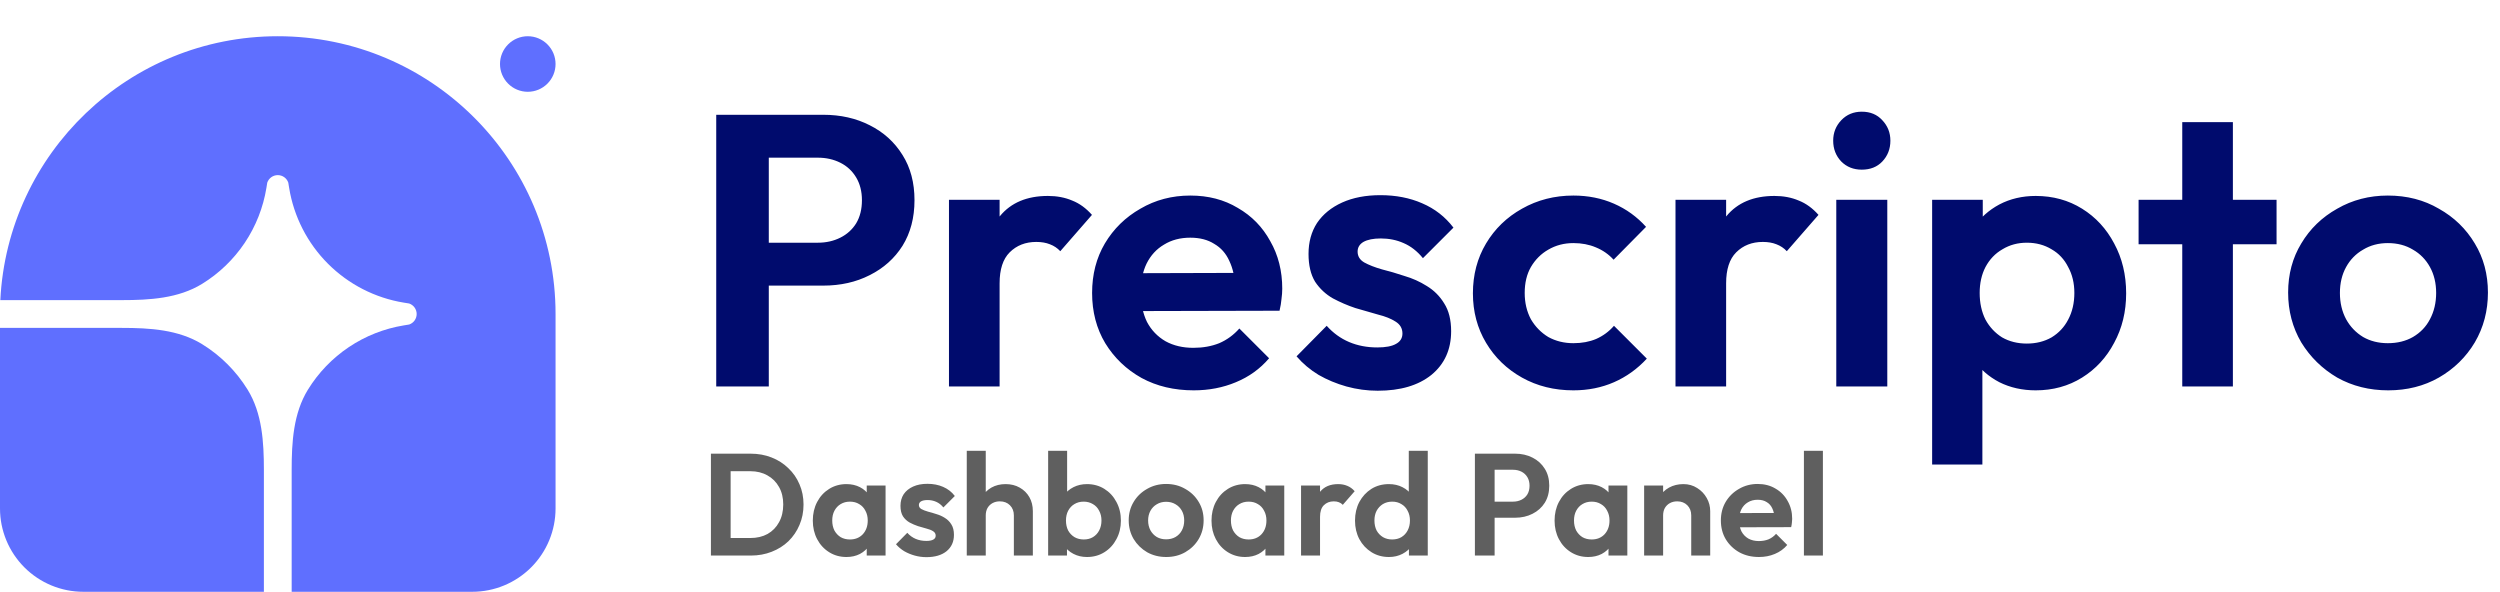
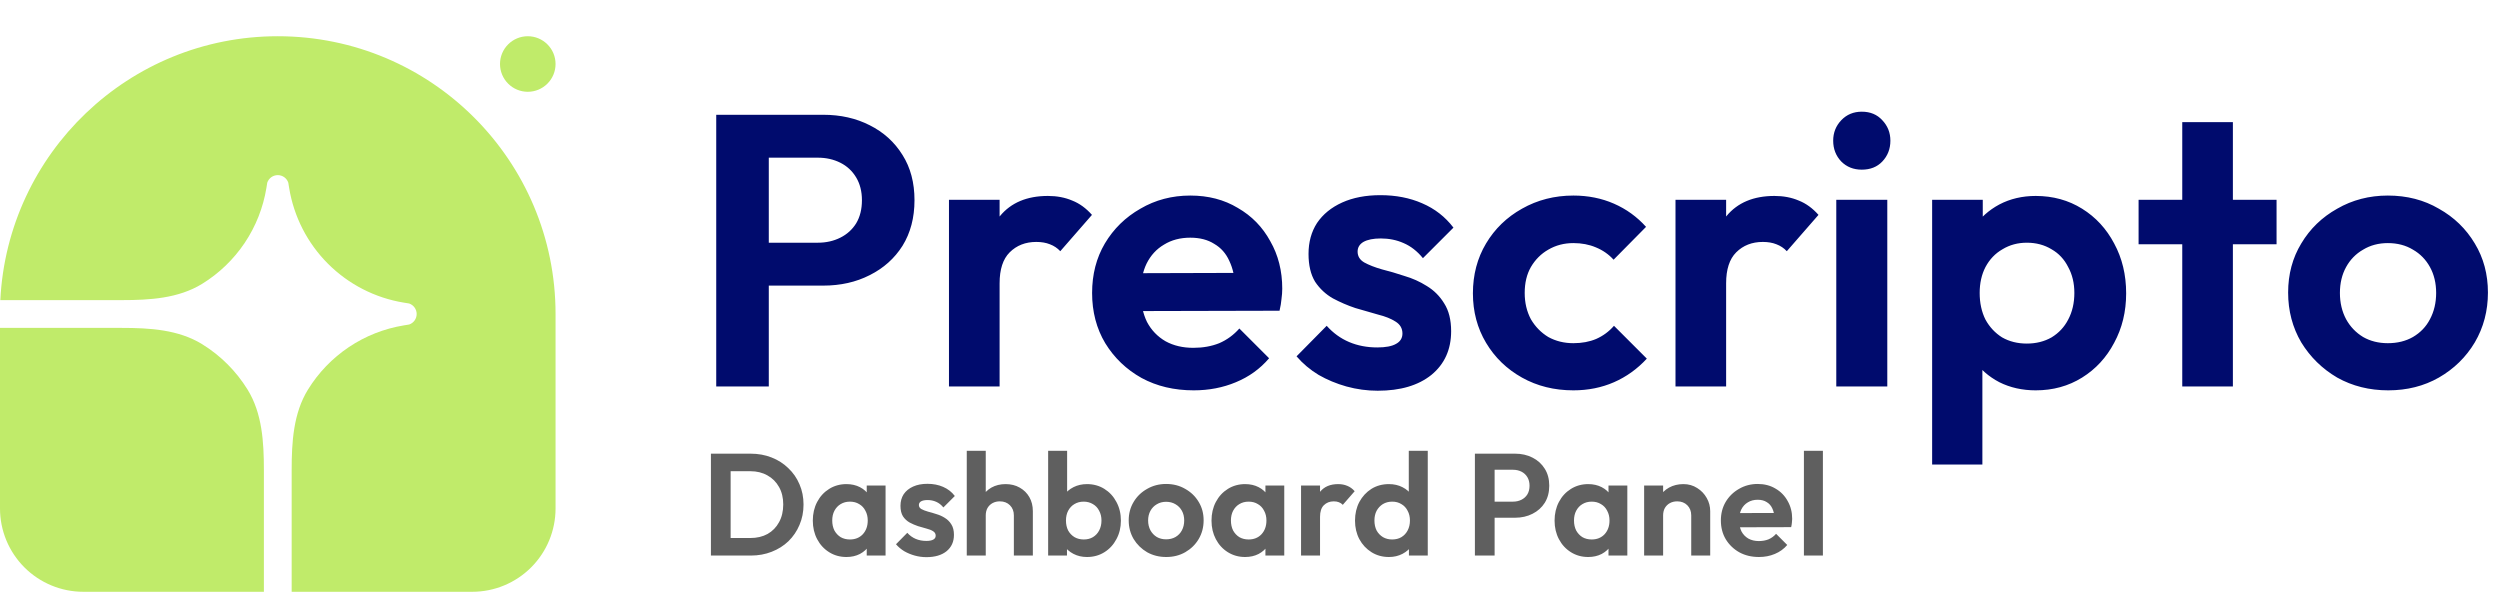
<svg xmlns="http://www.w3.org/2000/svg" width="207" height="49" viewBox="0 0 207 49" fill="none">
-   <path d="M23 3C35.703 3 46 13.297 46 26V42.1C46 43.93 45.273 45.685 43.979 46.979C42.685 48.273 40.93 49 39.1 49H24.15V38.91C24.15 36.608 24.29 34.222 25.497 32.263C26.362 30.859 27.518 29.657 28.888 28.738C30.258 27.82 31.81 27.208 33.437 26.942L33.878 26.87C34.059 26.808 34.217 26.691 34.328 26.535C34.44 26.379 34.5 26.192 34.5 26C34.5 25.808 34.44 25.621 34.328 25.465C34.217 25.309 34.059 25.192 33.878 25.129L33.437 25.058C31.059 24.67 28.863 23.544 27.159 21.84C25.456 20.137 24.33 17.941 23.942 15.563L23.87 15.122C23.808 14.941 23.691 14.783 23.535 14.671C23.379 14.56 23.192 14.5 23 14.5C22.808 14.5 22.621 14.56 22.465 14.671C22.309 14.783 22.191 14.941 22.129 15.122L22.058 15.563C21.792 17.19 21.18 18.741 20.261 20.111C19.343 21.481 18.141 22.638 16.737 23.502C14.777 24.71 12.392 24.85 10.09 24.85H0.027C0.629 12.682 10.683 3 23 3Z" fill="#5F6FFF" />
-   <path d="M0 27.15H10.09C12.392 27.15 14.777 27.29 16.737 28.498C18.269 29.442 19.558 30.731 20.502 32.263C21.71 34.222 21.85 36.608 21.85 38.91V49H6.9C5.07 49 3.315 48.273 2.021 46.979C0.727 45.685 0 43.93 0 42.1L0 27.15ZM46 5.3C46 5.91 45.758 6.495 45.326 6.926C44.895 7.358 44.31 7.6 43.7 7.6C43.09 7.6 42.505 7.358 42.074 6.926C41.642 6.495 41.4 5.91 41.4 5.3C41.4 4.69 41.642 4.105 42.074 3.674C42.505 3.242 43.09 3 43.7 3C44.31 3 44.895 3.242 45.326 3.674C45.758 4.105 46 4.69 46 5.3Z" fill="#5F6FFF" />
+   <path d="M23 3C35.703 3 46 13.297 46 26V42.1C46 43.93 45.273 45.685 43.979 46.979C42.685 48.273 40.93 49 39.1 49H24.15V38.91C24.15 36.608 24.29 34.222 25.497 32.263C26.362 30.859 27.518 29.657 28.888 28.738C30.258 27.82 31.81 27.208 33.437 26.942L33.878 26.87C34.059 26.808 34.217 26.691 34.328 26.535C34.44 26.379 34.5 26.192 34.5 26C34.5 25.808 34.44 25.621 34.328 25.465C34.217 25.309 34.059 25.192 33.878 25.129L33.437 25.058C31.059 24.67 28.863 23.544 27.159 21.84C25.456 20.137 24.33 17.941 23.942 15.563L23.87 15.122C23.808 14.941 23.691 14.783 23.535 14.671C23.379 14.56 23.192 14.5 23 14.5C22.808 14.5 22.621 14.56 22.465 14.671C22.309 14.783 22.191 14.941 22.129 15.122L22.058 15.563C21.792 17.19 21.18 18.741 20.261 20.111C19.343 21.481 18.141 22.638 16.737 23.502C14.777 24.71 12.392 24.85 10.09 24.85H0.027C0.629 12.682 10.683 3 23 3Z" fill="#C0EB6A" />
+   <path d="M0 27.15H10.09C12.392 27.15 14.777 27.29 16.737 28.498C18.269 29.442 19.558 30.731 20.502 32.263C21.71 34.222 21.85 36.608 21.85 38.91V49H6.9C5.07 49 3.315 48.273 2.021 46.979C0.727 45.685 0 43.93 0 42.1L0 27.15ZM46 5.3C46 5.91 45.758 6.495 45.326 6.926C44.895 7.358 44.31 7.6 43.7 7.6C43.09 7.6 42.505 7.358 42.074 6.926C41.642 6.495 41.4 5.91 41.4 5.3C41.4 4.69 41.642 4.105 42.074 3.674C42.505 3.242 43.09 3 43.7 3C44.31 3 44.895 3.242 45.326 3.674C45.758 4.105 46 4.69 46 5.3Z" fill="#C0EB6A" />
  <path d="M62.504 23.648V20.096H67.72C68.403 20.096 69.021 19.957 69.576 19.68C70.131 19.403 70.568 19.008 70.888 18.496C71.208 17.963 71.368 17.323 71.368 16.576C71.368 15.851 71.208 15.221 70.888 14.688C70.568 14.155 70.131 13.749 69.576 13.472C69.021 13.195 68.403 13.056 67.72 13.056H62.504V9.504H68.168C69.597 9.504 70.877 9.792 72.008 10.368C73.16 10.944 74.067 11.765 74.728 12.832C75.389 13.877 75.72 15.125 75.72 16.576C75.72 18.027 75.389 19.285 74.728 20.352C74.067 21.397 73.16 22.208 72.008 22.784C70.877 23.36 69.597 23.648 68.168 23.648H62.504ZM59.304 32V9.504H63.656V32H59.304ZM78.575 32V16.544H82.767V32H78.575ZM82.767 23.456L81.135 22.368C81.327 20.469 81.881 18.976 82.799 17.888C83.716 16.779 85.039 16.224 86.767 16.224C87.513 16.224 88.185 16.352 88.783 16.608C89.38 16.843 89.924 17.237 90.415 17.792L87.791 20.8C87.556 20.544 87.268 20.352 86.927 20.224C86.607 20.096 86.233 20.032 85.807 20.032C84.911 20.032 84.175 20.32 83.599 20.896C83.044 21.451 82.767 22.304 82.767 23.456ZM98.842 32.32C97.22 32.32 95.78 31.979 94.522 31.296C93.263 30.592 92.26 29.632 91.514 28.416C90.788 27.2 90.426 25.813 90.426 24.256C90.426 22.72 90.778 21.355 91.482 20.16C92.207 18.944 93.188 17.984 94.426 17.28C95.663 16.555 97.039 16.192 98.554 16.192C100.047 16.192 101.359 16.533 102.49 17.216C103.642 17.877 104.538 18.795 105.178 19.968C105.839 21.12 106.17 22.432 106.17 23.904C106.17 24.181 106.148 24.469 106.106 24.768C106.084 25.045 106.031 25.365 105.946 25.728L92.954 25.76V22.624L103.994 22.592L102.298 23.904C102.255 22.987 102.084 22.219 101.786 21.6C101.508 20.981 101.092 20.512 100.538 20.192C100.004 19.851 99.343 19.68 98.554 19.68C97.722 19.68 96.996 19.872 96.378 20.256C95.759 20.619 95.279 21.141 94.938 21.824C94.618 22.485 94.458 23.275 94.458 24.192C94.458 25.131 94.628 25.952 94.97 26.656C95.332 27.339 95.844 27.872 96.506 28.256C97.167 28.619 97.935 28.8 98.81 28.8C99.599 28.8 100.314 28.672 100.954 28.416C101.594 28.139 102.148 27.733 102.618 27.2L105.082 29.664C104.335 30.539 103.418 31.2 102.33 31.648C101.263 32.096 100.1 32.32 98.842 32.32ZM114.074 32.352C113.2 32.352 112.336 32.235 111.482 32C110.65 31.765 109.882 31.445 109.178 31.04C108.474 30.613 107.866 30.101 107.354 29.504L109.85 26.976C110.384 27.573 111.002 28.021 111.706 28.32C112.41 28.619 113.189 28.768 114.042 28.768C114.725 28.768 115.237 28.672 115.578 28.48C115.941 28.288 116.122 28 116.122 27.616C116.122 27.189 115.93 26.859 115.546 26.624C115.184 26.389 114.704 26.197 114.106 26.048C113.509 25.877 112.88 25.696 112.218 25.504C111.578 25.291 110.96 25.024 110.362 24.704C109.765 24.363 109.274 23.904 108.89 23.328C108.528 22.731 108.346 21.963 108.346 21.024C108.346 20.043 108.581 19.189 109.05 18.464C109.541 17.739 110.234 17.173 111.13 16.768C112.026 16.363 113.082 16.16 114.298 16.16C115.578 16.16 116.73 16.384 117.754 16.832C118.8 17.28 119.664 17.952 120.346 18.848L117.818 21.376C117.349 20.8 116.816 20.384 116.218 20.128C115.642 19.872 115.013 19.744 114.33 19.744C113.712 19.744 113.232 19.84 112.89 20.032C112.57 20.224 112.41 20.491 112.41 20.832C112.41 21.216 112.592 21.515 112.954 21.728C113.338 21.941 113.829 22.133 114.426 22.304C115.024 22.453 115.642 22.635 116.282 22.848C116.944 23.04 117.562 23.317 118.138 23.68C118.736 24.043 119.216 24.523 119.578 25.12C119.962 25.717 120.154 26.485 120.154 27.424C120.154 28.939 119.61 30.144 118.522 31.04C117.434 31.915 115.952 32.352 114.074 32.352ZM130.277 32.32C128.698 32.32 127.28 31.968 126.021 31.264C124.762 30.56 123.77 29.6 123.045 28.384C122.32 27.168 121.957 25.803 121.957 24.288C121.957 22.752 122.32 21.376 123.045 20.16C123.77 18.944 124.762 17.984 126.021 17.28C127.301 16.555 128.72 16.192 130.277 16.192C131.493 16.192 132.613 16.416 133.637 16.864C134.661 17.312 135.546 17.952 136.293 18.784L133.605 21.504C133.2 21.056 132.709 20.715 132.133 20.48C131.578 20.245 130.96 20.128 130.277 20.128C129.509 20.128 128.816 20.309 128.197 20.672C127.6 21.013 127.12 21.493 126.757 22.112C126.416 22.709 126.245 23.424 126.245 24.256C126.245 25.067 126.416 25.792 126.757 26.432C127.12 27.051 127.6 27.541 128.197 27.904C128.816 28.245 129.509 28.416 130.277 28.416C130.981 28.416 131.61 28.299 132.165 28.064C132.741 27.808 133.232 27.445 133.637 26.976L136.357 29.696C135.568 30.549 134.661 31.2 133.637 31.648C132.613 32.096 131.493 32.32 130.277 32.32ZM138.731 32V16.544H142.923V32H138.731ZM142.923 23.456L141.291 22.368C141.483 20.469 142.038 18.976 142.955 17.888C143.872 16.779 145.195 16.224 146.923 16.224C147.67 16.224 148.342 16.352 148.939 16.608C149.536 16.843 150.08 17.237 150.571 17.792L147.947 20.8C147.712 20.544 147.424 20.352 147.083 20.224C146.763 20.096 146.39 20.032 145.963 20.032C145.067 20.032 144.331 20.32 143.755 20.896C143.2 21.451 142.923 22.304 142.923 23.456ZM152.044 32V16.544H156.268V32H152.044ZM154.156 14.048C153.473 14.048 152.908 13.824 152.46 13.376C152.012 12.907 151.788 12.331 151.788 11.648C151.788 10.987 152.012 10.421 152.46 9.952C152.908 9.483 153.473 9.248 154.156 9.248C154.86 9.248 155.425 9.483 155.852 9.952C156.3 10.421 156.524 10.987 156.524 11.648C156.524 12.331 156.3 12.907 155.852 13.376C155.425 13.824 154.86 14.048 154.156 14.048ZM168.557 32.32C167.448 32.32 166.445 32.096 165.549 31.648C164.653 31.179 163.938 30.549 163.405 29.76C162.872 28.971 162.584 28.064 162.541 27.04V21.568C162.584 20.544 162.872 19.637 163.405 18.848C163.96 18.037 164.674 17.397 165.549 16.928C166.445 16.459 167.448 16.224 168.557 16.224C169.986 16.224 171.266 16.576 172.397 17.28C173.528 17.984 174.413 18.944 175.053 20.16C175.714 21.376 176.045 22.752 176.045 24.288C176.045 25.803 175.714 27.168 175.053 28.384C174.413 29.6 173.528 30.56 172.397 31.264C171.266 31.968 169.986 32.32 168.557 32.32ZM167.821 28.448C168.589 28.448 169.272 28.277 169.869 27.936C170.466 27.573 170.925 27.083 171.245 26.464C171.586 25.824 171.757 25.088 171.757 24.256C171.757 23.445 171.586 22.731 171.245 22.112C170.925 21.472 170.466 20.981 169.869 20.64C169.272 20.277 168.589 20.096 167.821 20.096C167.074 20.096 166.402 20.277 165.805 20.64C165.208 20.981 164.738 21.472 164.397 22.112C164.077 22.731 163.917 23.445 163.917 24.256C163.917 25.088 164.077 25.824 164.397 26.464C164.738 27.083 165.197 27.573 165.773 27.936C166.37 28.277 167.053 28.448 167.821 28.448ZM159.981 38.464V16.544H164.173V20.608L163.469 24.352L164.141 28.096V38.464H159.981ZM180.691 32V10.112H184.883V32H180.691ZM177.075 20.224V16.544H188.499V20.224H177.075ZM197.745 32.32C196.188 32.32 194.78 31.968 193.521 31.264C192.284 30.539 191.292 29.568 190.545 28.352C189.82 27.115 189.457 25.739 189.457 24.224C189.457 22.709 189.82 21.355 190.545 20.16C191.27 18.944 192.262 17.984 193.521 17.28C194.78 16.555 196.177 16.192 197.713 16.192C199.292 16.192 200.7 16.555 201.937 17.28C203.196 17.984 204.188 18.944 204.913 20.16C205.638 21.355 206.001 22.709 206.001 24.224C206.001 25.739 205.638 27.115 204.913 28.352C204.188 29.568 203.196 30.539 201.937 31.264C200.7 31.968 199.302 32.32 197.745 32.32ZM197.713 28.416C198.502 28.416 199.196 28.245 199.793 27.904C200.412 27.541 200.881 27.051 201.201 26.432C201.542 25.792 201.713 25.067 201.713 24.256C201.713 23.445 201.542 22.731 201.201 22.112C200.86 21.493 200.39 21.013 199.793 20.672C199.196 20.309 198.502 20.128 197.713 20.128C196.945 20.128 196.262 20.309 195.665 20.672C195.068 21.013 194.598 21.493 194.257 22.112C193.916 22.731 193.745 23.445 193.745 24.256C193.745 25.067 193.916 25.792 194.257 26.432C194.598 27.051 195.068 27.541 195.665 27.904C196.262 28.245 196.945 28.416 197.713 28.416Z" fill="#000B6D" />
  <path d="M59.98 46V44.548H62.128C62.672 44.548 63.148 44.436 63.556 44.212C63.964 43.98 64.28 43.656 64.504 43.24C64.736 42.824 64.852 42.332 64.852 41.764C64.852 41.212 64.736 40.732 64.504 40.324C64.272 39.908 63.952 39.588 63.544 39.364C63.136 39.132 62.664 39.016 62.128 39.016H59.944V37.564H62.152C62.776 37.564 63.352 37.668 63.88 37.876C64.416 38.084 64.88 38.38 65.272 38.764C65.672 39.14 65.98 39.584 66.196 40.096C66.42 40.608 66.532 41.168 66.532 41.776C66.532 42.384 66.42 42.948 66.196 43.468C65.98 43.98 65.676 44.428 65.284 44.812C64.892 45.188 64.428 45.48 63.892 45.688C63.364 45.896 62.792 46 62.176 46H59.98ZM58.864 46V37.564H60.496V46H58.864ZM70.085 46.12C69.557 46.12 69.081 45.988 68.657 45.724C68.233 45.46 67.901 45.1 67.661 44.644C67.421 44.188 67.301 43.676 67.301 43.108C67.301 42.532 67.421 42.016 67.661 41.56C67.901 41.104 68.233 40.744 68.657 40.48C69.081 40.216 69.557 40.084 70.085 40.084C70.501 40.084 70.873 40.168 71.201 40.336C71.529 40.504 71.789 40.74 71.981 41.044C72.181 41.34 72.289 41.676 72.305 42.052V44.14C72.289 44.524 72.181 44.864 71.981 45.16C71.789 45.456 71.529 45.692 71.201 45.868C70.873 46.036 70.501 46.12 70.085 46.12ZM70.373 44.668C70.813 44.668 71.169 44.524 71.441 44.236C71.713 43.94 71.849 43.56 71.849 43.096C71.849 42.792 71.785 42.524 71.657 42.292C71.537 42.052 71.365 41.868 71.141 41.74C70.925 41.604 70.669 41.536 70.373 41.536C70.085 41.536 69.829 41.604 69.605 41.74C69.389 41.868 69.217 42.052 69.089 42.292C68.969 42.524 68.909 42.792 68.909 43.096C68.909 43.408 68.969 43.684 69.089 43.924C69.217 44.156 69.389 44.34 69.605 44.476C69.829 44.604 70.085 44.668 70.373 44.668ZM71.765 46V44.44L72.017 43.024L71.765 41.632V40.204H73.325V46H71.765ZM76.707 46.132C76.379 46.132 76.055 46.088 75.736 46C75.424 45.912 75.135 45.792 74.871 45.64C74.608 45.48 74.379 45.288 74.188 45.064L75.124 44.116C75.323 44.34 75.555 44.508 75.82 44.62C76.084 44.732 76.376 44.788 76.695 44.788C76.951 44.788 77.144 44.752 77.272 44.68C77.407 44.608 77.475 44.5 77.475 44.356C77.475 44.196 77.403 44.072 77.26 43.984C77.124 43.896 76.944 43.824 76.719 43.768C76.496 43.704 76.26 43.636 76.011 43.564C75.772 43.484 75.54 43.384 75.316 43.264C75.091 43.136 74.907 42.964 74.763 42.748C74.627 42.524 74.559 42.236 74.559 41.884C74.559 41.516 74.647 41.196 74.823 40.924C75.007 40.652 75.267 40.44 75.603 40.288C75.939 40.136 76.335 40.06 76.791 40.06C77.272 40.06 77.704 40.144 78.088 40.312C78.48 40.48 78.803 40.732 79.059 41.068L78.112 42.016C77.936 41.8 77.736 41.644 77.511 41.548C77.296 41.452 77.059 41.404 76.803 41.404C76.572 41.404 76.391 41.44 76.263 41.512C76.144 41.584 76.084 41.684 76.084 41.812C76.084 41.956 76.151 42.068 76.287 42.148C76.431 42.228 76.615 42.3 76.84 42.364C77.064 42.42 77.296 42.488 77.535 42.568C77.784 42.64 78.016 42.744 78.231 42.88C78.456 43.016 78.635 43.196 78.772 43.42C78.915 43.644 78.987 43.932 78.987 44.284C78.987 44.852 78.784 45.304 78.376 45.64C77.968 45.968 77.412 46.132 76.707 46.132ZM83.948 46V42.676C83.948 42.332 83.84 42.052 83.624 41.836C83.408 41.62 83.128 41.512 82.784 41.512C82.56 41.512 82.36 41.56 82.184 41.656C82.008 41.752 81.868 41.888 81.764 42.064C81.668 42.24 81.62 42.444 81.62 42.676L81.008 42.364C81.008 41.908 81.104 41.512 81.296 41.176C81.488 40.832 81.752 40.564 82.088 40.372C82.432 40.18 82.824 40.084 83.264 40.084C83.704 40.084 84.092 40.18 84.428 40.372C84.772 40.564 85.04 40.828 85.232 41.164C85.424 41.5 85.52 41.888 85.52 42.328V46H83.948ZM80.048 46V37.324H81.62V46H80.048ZM90.002 46.12C89.586 46.12 89.21 46.032 88.874 45.856C88.538 45.68 88.27 45.44 88.07 45.136C87.87 44.832 87.762 44.492 87.746 44.116V42.052C87.762 41.676 87.87 41.34 88.07 41.044C88.278 40.74 88.55 40.504 88.886 40.336C89.222 40.168 89.594 40.084 90.002 40.084C90.538 40.084 91.018 40.216 91.442 40.48C91.866 40.744 92.198 41.104 92.438 41.56C92.686 42.016 92.81 42.532 92.81 43.108C92.81 43.676 92.686 44.188 92.438 44.644C92.198 45.1 91.866 45.46 91.442 45.724C91.018 45.988 90.538 46.12 90.002 46.12ZM89.738 44.668C90.026 44.668 90.278 44.604 90.494 44.476C90.718 44.34 90.89 44.156 91.01 43.924C91.138 43.684 91.202 43.408 91.202 43.096C91.202 42.792 91.138 42.524 91.01 42.292C90.89 42.052 90.718 41.868 90.494 41.74C90.27 41.604 90.014 41.536 89.726 41.536C89.438 41.536 89.182 41.604 88.958 41.74C88.742 41.868 88.57 42.052 88.442 42.292C88.322 42.524 88.262 42.792 88.262 43.096C88.262 43.408 88.322 43.684 88.442 43.924C88.57 44.156 88.746 44.34 88.97 44.476C89.194 44.604 89.45 44.668 89.738 44.668ZM86.786 46V37.324H88.358V41.632L88.094 43.024L88.346 44.44V46H86.786ZM96.564 46.12C95.981 46.12 95.453 45.988 94.981 45.724C94.516 45.452 94.144 45.088 93.865 44.632C93.593 44.168 93.457 43.652 93.457 43.084C93.457 42.516 93.593 42.008 93.865 41.56C94.136 41.104 94.508 40.744 94.981 40.48C95.453 40.208 95.977 40.072 96.552 40.072C97.144 40.072 97.672 40.208 98.136 40.48C98.609 40.744 98.981 41.104 99.252 41.56C99.525 42.008 99.66 42.516 99.66 43.084C99.66 43.652 99.525 44.168 99.252 44.632C98.981 45.088 98.609 45.452 98.136 45.724C97.672 45.988 97.148 46.12 96.564 46.12ZM96.552 44.656C96.849 44.656 97.109 44.592 97.332 44.464C97.564 44.328 97.74 44.144 97.861 43.912C97.989 43.672 98.052 43.4 98.052 43.096C98.052 42.792 97.989 42.524 97.861 42.292C97.733 42.06 97.556 41.88 97.332 41.752C97.109 41.616 96.849 41.548 96.552 41.548C96.264 41.548 96.008 41.616 95.784 41.752C95.561 41.88 95.385 42.06 95.257 42.292C95.129 42.524 95.064 42.792 95.064 43.096C95.064 43.4 95.129 43.672 95.257 43.912C95.385 44.144 95.561 44.328 95.784 44.464C96.008 44.592 96.264 44.656 96.552 44.656ZM103.097 46.12C102.569 46.12 102.093 45.988 101.669 45.724C101.245 45.46 100.913 45.1 100.673 44.644C100.433 44.188 100.313 43.676 100.313 43.108C100.313 42.532 100.433 42.016 100.673 41.56C100.913 41.104 101.245 40.744 101.669 40.48C102.093 40.216 102.569 40.084 103.097 40.084C103.513 40.084 103.885 40.168 104.213 40.336C104.541 40.504 104.801 40.74 104.993 41.044C105.193 41.34 105.301 41.676 105.317 42.052V44.14C105.301 44.524 105.193 44.864 104.993 45.16C104.801 45.456 104.541 45.692 104.213 45.868C103.885 46.036 103.513 46.12 103.097 46.12ZM103.385 44.668C103.825 44.668 104.181 44.524 104.453 44.236C104.725 43.94 104.861 43.56 104.861 43.096C104.861 42.792 104.797 42.524 104.669 42.292C104.549 42.052 104.377 41.868 104.153 41.74C103.937 41.604 103.681 41.536 103.385 41.536C103.097 41.536 102.841 41.604 102.617 41.74C102.401 41.868 102.229 42.052 102.101 42.292C101.981 42.524 101.921 42.792 101.921 43.096C101.921 43.408 101.981 43.684 102.101 43.924C102.229 44.156 102.401 44.34 102.617 44.476C102.841 44.604 103.097 44.668 103.385 44.668ZM104.777 46V44.44L105.029 43.024L104.777 41.632V40.204H106.337V46H104.777ZM107.727 46V40.204H109.299V46H107.727ZM109.299 42.796L108.687 42.388C108.759 41.676 108.967 41.116 109.311 40.708C109.655 40.292 110.151 40.084 110.799 40.084C111.079 40.084 111.331 40.132 111.555 40.228C111.779 40.316 111.983 40.464 112.167 40.672L111.183 41.8C111.095 41.704 110.987 41.632 110.859 41.584C110.739 41.536 110.599 41.512 110.439 41.512C110.103 41.512 109.827 41.62 109.611 41.836C109.403 42.044 109.299 42.364 109.299 42.796ZM115.003 46.12C114.467 46.12 113.987 45.988 113.563 45.724C113.139 45.46 112.803 45.1 112.555 44.644C112.315 44.188 112.195 43.676 112.195 43.108C112.195 42.532 112.315 42.016 112.555 41.56C112.803 41.104 113.135 40.744 113.551 40.48C113.975 40.216 114.459 40.084 115.003 40.084C115.419 40.084 115.791 40.168 116.119 40.336C116.455 40.504 116.723 40.74 116.923 41.044C117.131 41.34 117.243 41.676 117.259 42.052V44.116C117.243 44.492 117.135 44.832 116.935 45.136C116.735 45.44 116.467 45.68 116.131 45.856C115.795 46.032 115.419 46.12 115.003 46.12ZM115.267 44.668C115.563 44.668 115.819 44.604 116.035 44.476C116.259 44.34 116.431 44.156 116.551 43.924C116.679 43.684 116.743 43.408 116.743 43.096C116.743 42.792 116.679 42.524 116.551 42.292C116.431 42.052 116.259 41.868 116.035 41.74C115.819 41.604 115.567 41.536 115.279 41.536C114.983 41.536 114.723 41.604 114.499 41.74C114.283 41.876 114.111 42.06 113.983 42.292C113.863 42.524 113.803 42.792 113.803 43.096C113.803 43.408 113.863 43.684 113.983 43.924C114.111 44.156 114.287 44.34 114.511 44.476C114.735 44.604 114.987 44.668 115.267 44.668ZM118.219 46H116.659V44.44L116.911 43.024L116.647 41.632V37.324H118.219V46ZM123.322 42.868V41.536H125.278C125.534 41.536 125.766 41.484 125.974 41.38C126.182 41.276 126.346 41.128 126.466 40.936C126.586 40.736 126.646 40.496 126.646 40.216C126.646 39.944 126.586 39.708 126.466 39.508C126.346 39.308 126.182 39.156 125.974 39.052C125.766 38.948 125.534 38.896 125.278 38.896H123.322V37.564H125.446C125.982 37.564 126.462 37.672 126.886 37.888C127.318 38.104 127.658 38.412 127.906 38.812C128.154 39.204 128.278 39.672 128.278 40.216C128.278 40.76 128.154 41.232 127.906 41.632C127.658 42.024 127.318 42.328 126.886 42.544C126.462 42.76 125.982 42.868 125.446 42.868H123.322ZM122.122 46V37.564H123.754V46H122.122ZM131.503 46.12C130.975 46.12 130.499 45.988 130.075 45.724C129.651 45.46 129.319 45.1 129.079 44.644C128.839 44.188 128.719 43.676 128.719 43.108C128.719 42.532 128.839 42.016 129.079 41.56C129.319 41.104 129.651 40.744 130.075 40.48C130.499 40.216 130.975 40.084 131.503 40.084C131.919 40.084 132.291 40.168 132.619 40.336C132.947 40.504 133.207 40.74 133.399 41.044C133.599 41.34 133.707 41.676 133.723 42.052V44.14C133.707 44.524 133.599 44.864 133.399 45.16C133.207 45.456 132.947 45.692 132.619 45.868C132.291 46.036 131.919 46.12 131.503 46.12ZM131.791 44.668C132.231 44.668 132.587 44.524 132.859 44.236C133.131 43.94 133.267 43.56 133.267 43.096C133.267 42.792 133.203 42.524 133.075 42.292C132.955 42.052 132.783 41.868 132.559 41.74C132.343 41.604 132.087 41.536 131.791 41.536C131.503 41.536 131.247 41.604 131.023 41.74C130.807 41.868 130.635 42.052 130.507 42.292C130.387 42.524 130.327 42.792 130.327 43.096C130.327 43.408 130.387 43.684 130.507 43.924C130.635 44.156 130.807 44.34 131.023 44.476C131.247 44.604 131.503 44.668 131.791 44.668ZM133.183 46V44.44L133.435 43.024L133.183 41.632V40.204H134.743V46H133.183ZM140.034 46V42.676C140.034 42.332 139.926 42.052 139.71 41.836C139.494 41.62 139.214 41.512 138.87 41.512C138.646 41.512 138.446 41.56 138.27 41.656C138.094 41.752 137.954 41.888 137.85 42.064C137.754 42.24 137.706 42.444 137.706 42.676L137.094 42.364C137.094 41.908 137.19 41.512 137.382 41.176C137.582 40.832 137.854 40.564 138.198 40.372C138.55 40.18 138.946 40.084 139.386 40.084C139.81 40.084 140.19 40.192 140.526 40.408C140.862 40.616 141.126 40.892 141.318 41.236C141.51 41.572 141.605 41.936 141.605 42.328V46H140.034ZM136.134 46V40.204H137.706V46H136.134ZM145.644 46.12C145.036 46.12 144.496 45.992 144.024 45.736C143.552 45.472 143.176 45.112 142.896 44.656C142.624 44.2 142.488 43.68 142.488 43.096C142.488 42.52 142.62 42.008 142.884 41.56C143.156 41.104 143.524 40.744 143.988 40.48C144.452 40.208 144.968 40.072 145.536 40.072C146.096 40.072 146.588 40.2 147.012 40.456C147.444 40.704 147.78 41.048 148.02 41.488C148.268 41.92 148.392 42.412 148.392 42.964C148.392 43.068 148.384 43.176 148.368 43.288C148.36 43.392 148.34 43.512 148.308 43.648L143.436 43.66V42.484L147.576 42.472L146.94 42.964C146.924 42.62 146.86 42.332 146.748 42.1C146.644 41.868 146.488 41.692 146.28 41.572C146.08 41.444 145.832 41.38 145.536 41.38C145.224 41.38 144.952 41.452 144.72 41.596C144.488 41.732 144.308 41.928 144.18 42.184C144.06 42.432 144 42.728 144 43.072C144 43.424 144.064 43.732 144.192 43.996C144.328 44.252 144.52 44.452 144.768 44.596C145.016 44.732 145.304 44.8 145.632 44.8C145.928 44.8 146.196 44.752 146.436 44.656C146.676 44.552 146.884 44.4 147.06 44.2L147.984 45.124C147.704 45.452 147.36 45.7 146.952 45.868C146.552 46.036 146.116 46.12 145.644 46.12ZM149.364 46V37.324H150.936V46H149.364Z" fill="#5F5F5F" />
</svg>
